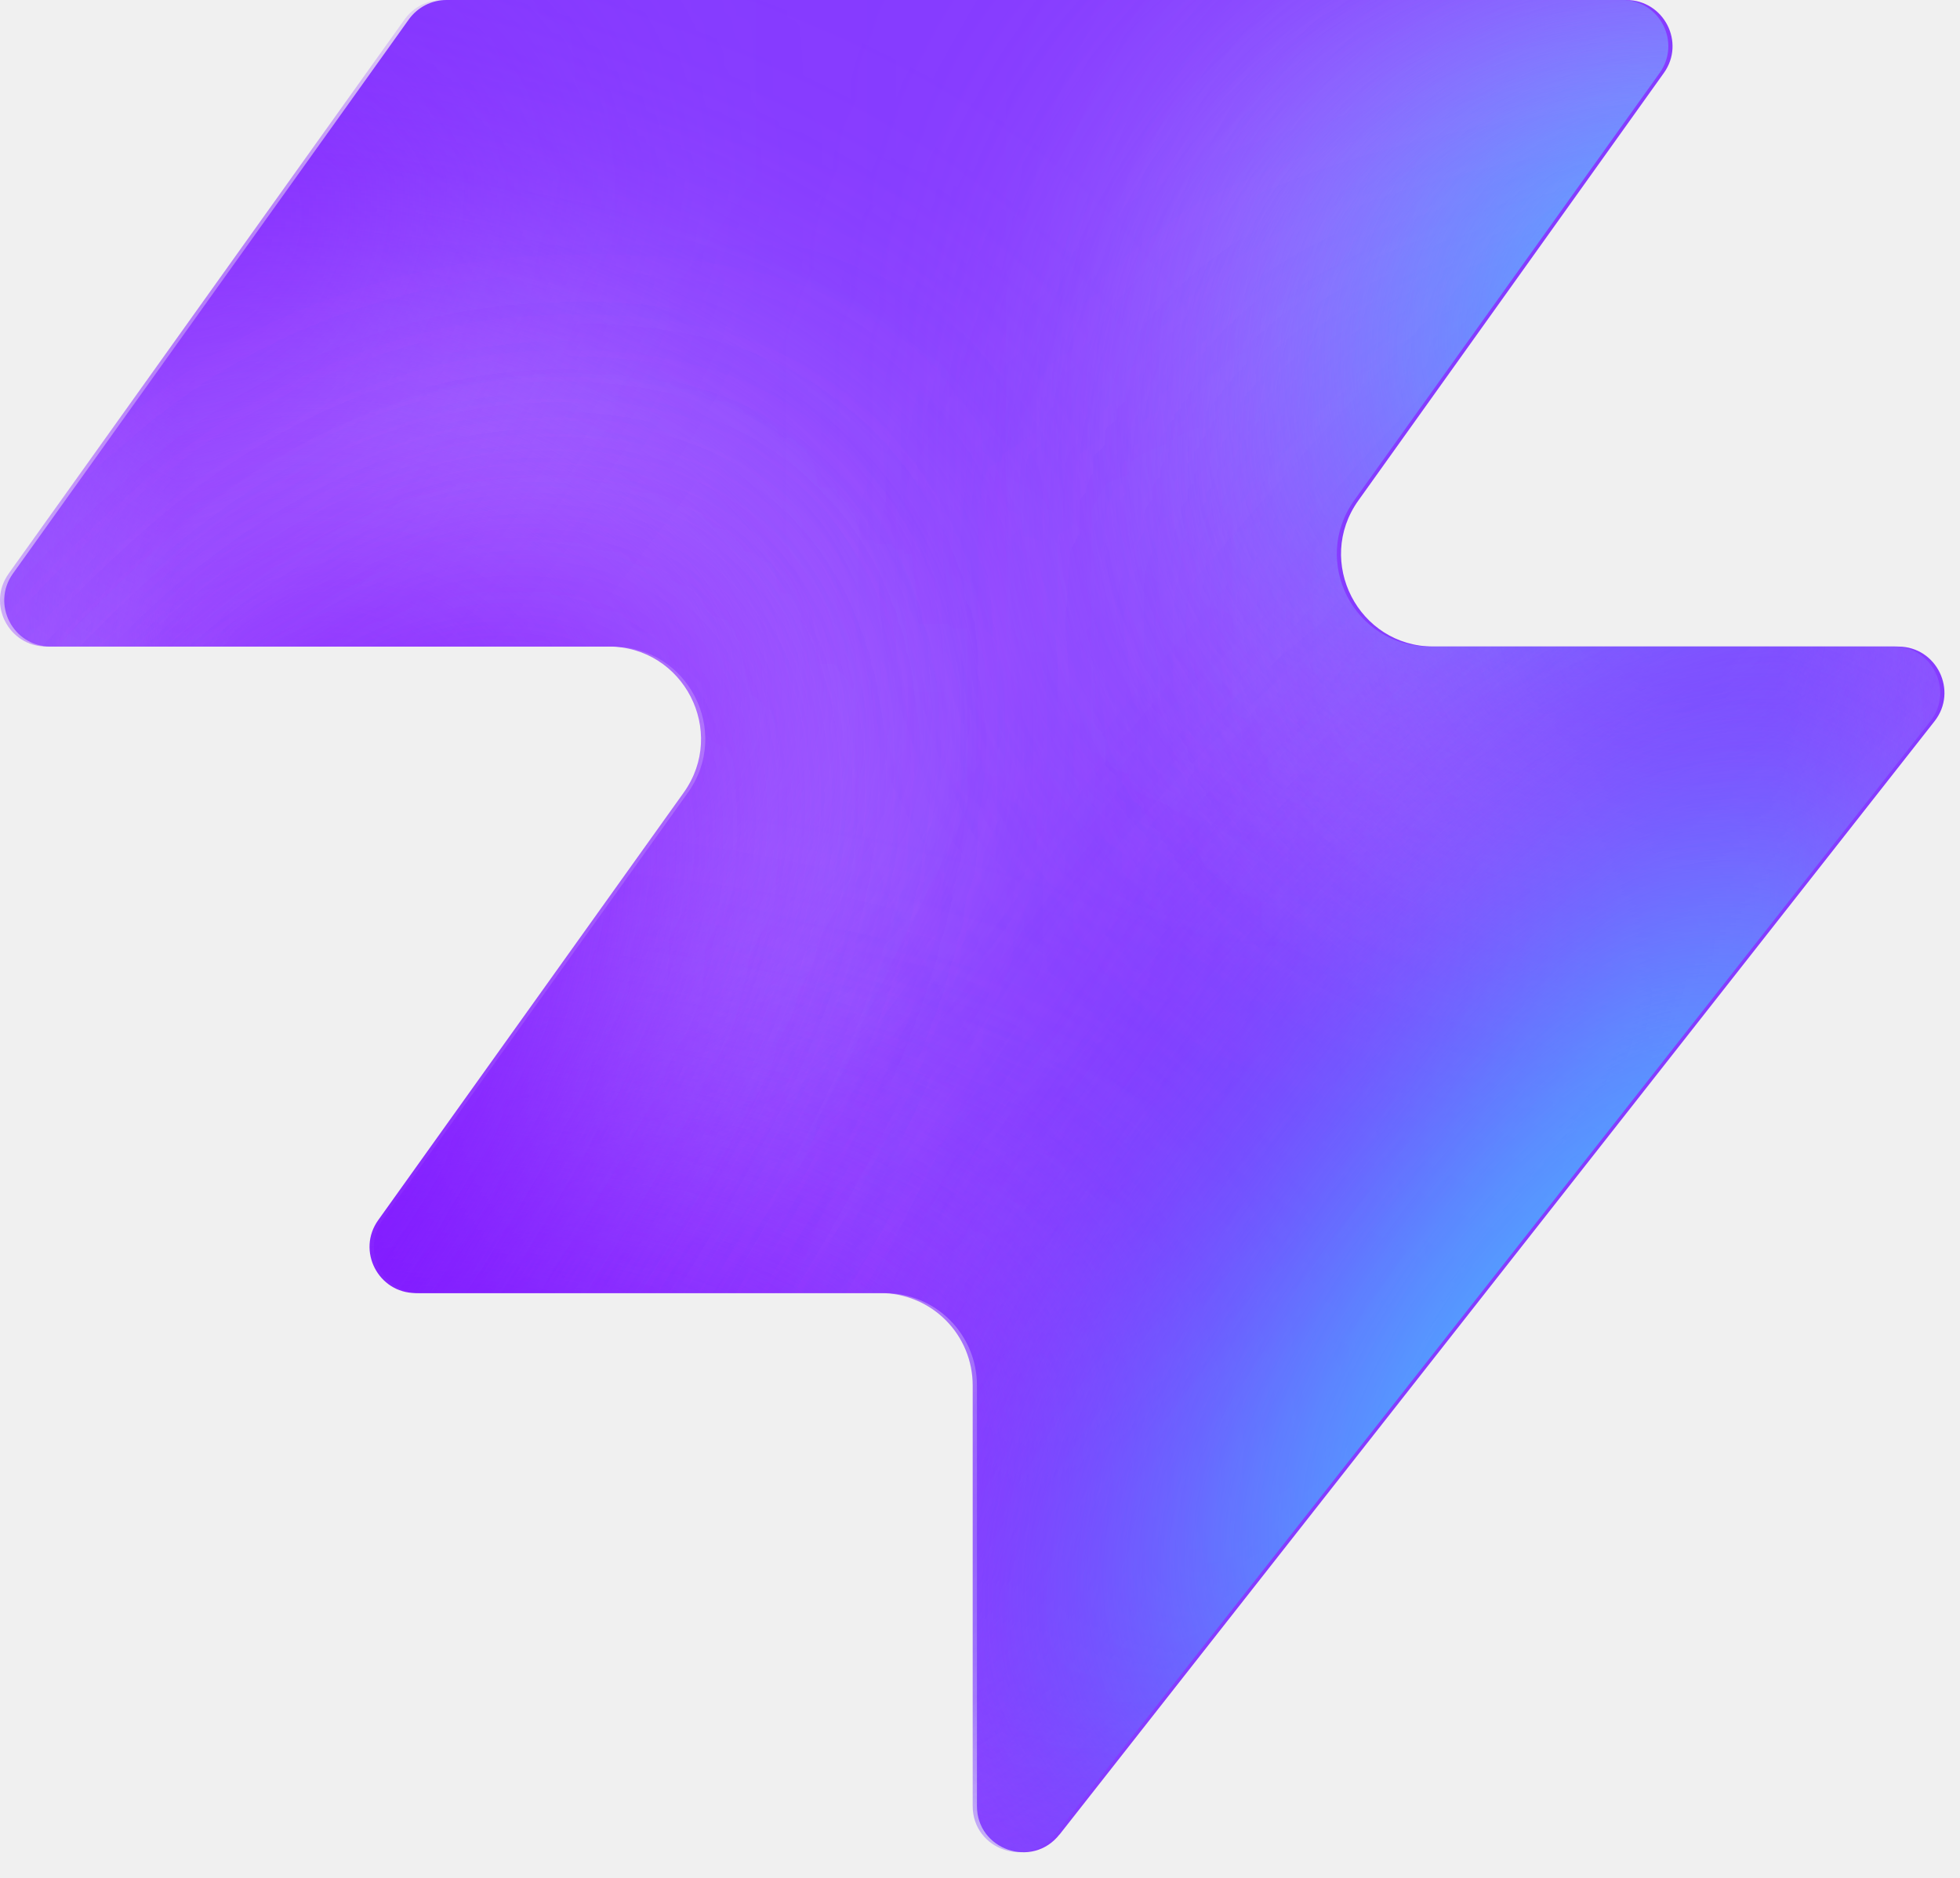
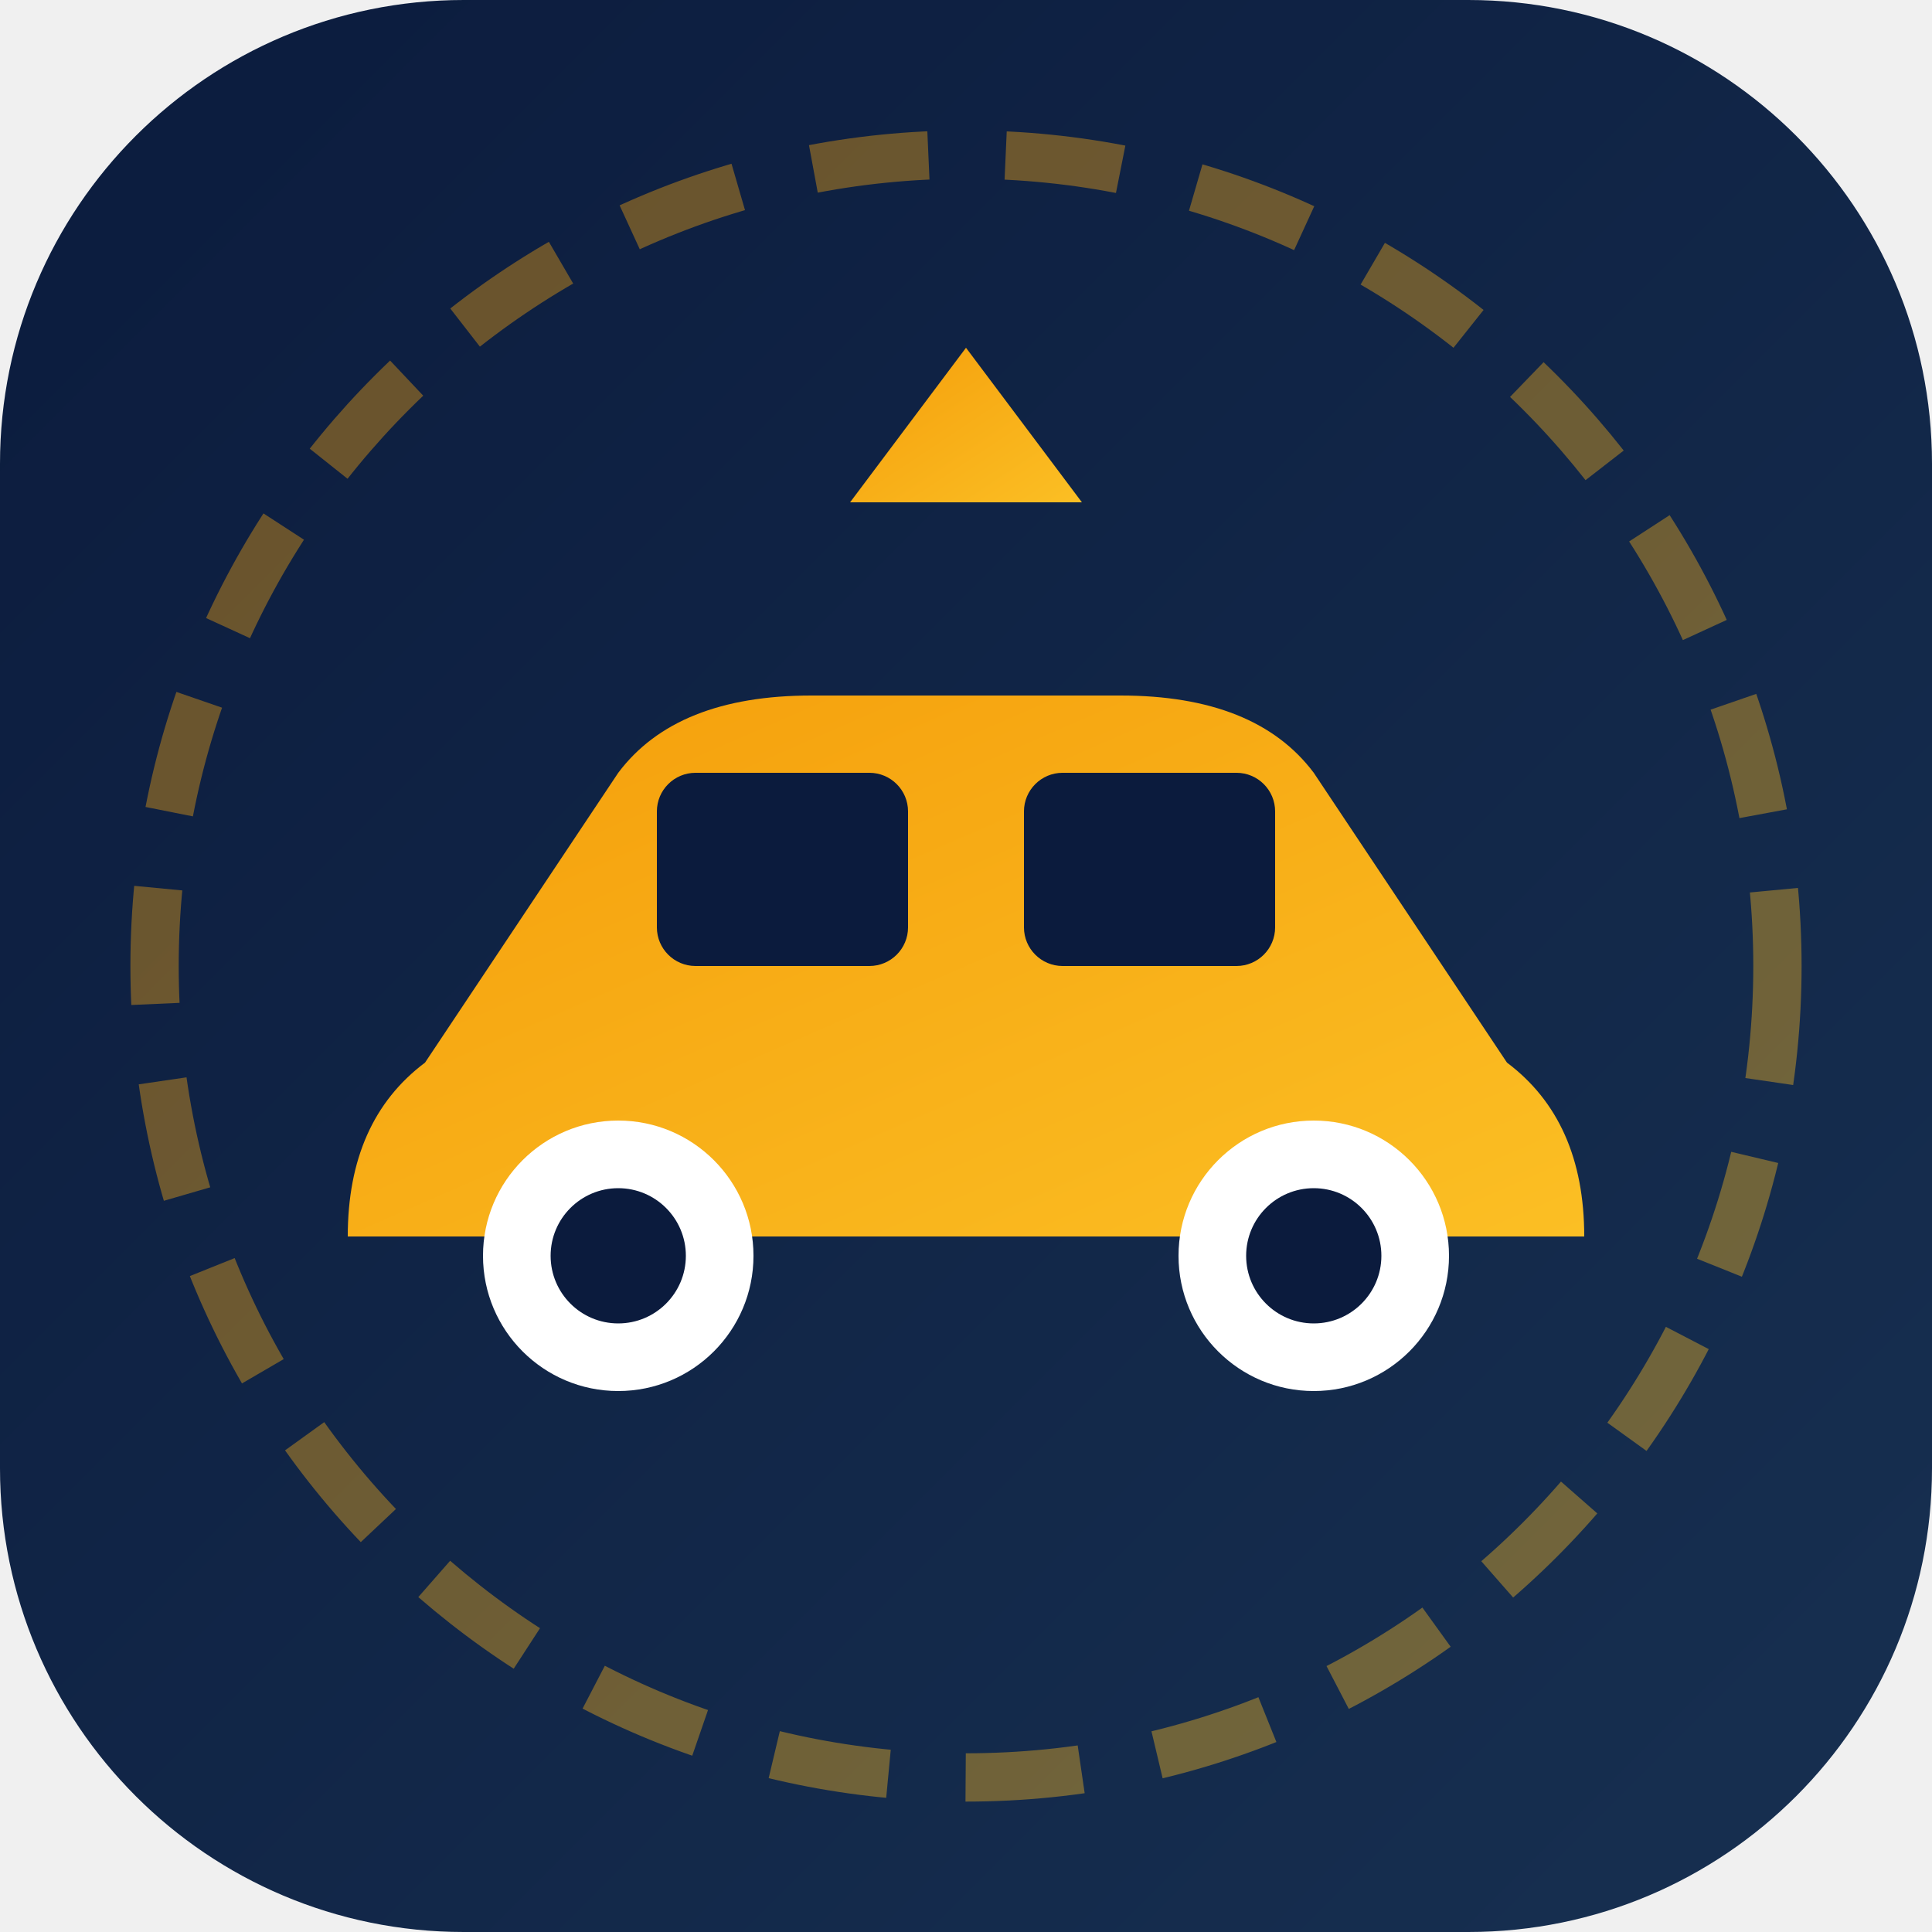
- <svg xmlns="http://www.w3.org/2000/svg" width="48" height="46" fill="none" viewBox="0 0 48 46">
-   <path fill="#863bff" d="M25.946 44.938c-.664.845-2.021.375-2.021-.698V33.937a2.26 2.26 0 0 0-2.262-2.262H10.287c-.92 0-1.456-1.04-.92-1.788l7.48-10.471c1.07-1.497 0-3.578-1.842-3.578H1.237c-.92 0-1.456-1.04-.92-1.788L10.013.474c.214-.297.556-.474.92-.474h28.894c.92 0 1.456 1.04.92 1.788l-7.48 10.471c-1.07 1.498 0 3.579 1.842 3.579h11.377c.943 0 1.473 1.088.89 1.83L25.947 44.94z" style="fill:#863bff;fill:color(display-p3 .525 .23 1);fill-opacity:1" />
-   <mask id="a" width="48" height="46" x="0" y="0" maskUnits="userSpaceOnUse" style="mask-type:alpha">
-     <path fill="#000" d="M25.842 44.938c-.664.844-2.021.375-2.021-.698V33.937a2.26 2.26 0 0 0-2.262-2.262H10.183c-.92 0-1.456-1.04-.92-1.788l7.48-10.471c1.07-1.498 0-3.579-1.842-3.579H1.133c-.92 0-1.456-1.04-.92-1.787L9.91.473c.214-.297.556-.474.92-.474h28.894c.92 0 1.456 1.04.92 1.788l-7.48 10.471c-1.07 1.498 0 3.578 1.842 3.578h11.377c.943 0 1.473 1.088.89 1.832L25.843 44.94z" style="fill:#000;fill-opacity:1" />
-   </mask>
-   <g mask="url(#a)">
-     <g filter="url(#b)">
-       <ellipse cx="5.508" cy="14.704" fill="#ede6ff" rx="5.508" ry="14.704" style="fill:#ede6ff;fill:color(display-p3 .927 .903 1);fill-opacity:1" transform="matrix(.00324 1 1 -.00324 -4.47 31.516)" />
-     </g>
-     <g filter="url(#c)">
-       <ellipse cx="10.399" cy="29.851" fill="#ede6ff" rx="10.399" ry="29.851" style="fill:#ede6ff;fill:color(display-p3 .927 .903 1);fill-opacity:1" transform="matrix(.00324 1 1 -.00324 -39.328 7.883)" />
-     </g>
-     <g filter="url(#d)">
-       <ellipse cx="5.508" cy="30.487" fill="#7e14ff" rx="5.508" ry="30.487" style="fill:#7e14ff;fill:color(display-p3 .492 .077 1);fill-opacity:1" transform="rotate(89.814 -25.913 -14.639)scale(1 -1)" />
-     </g>
-     <g filter="url(#e)">
-       <ellipse cx="5.508" cy="30.599" fill="#7e14ff" rx="5.508" ry="30.599" style="fill:#7e14ff;fill:color(display-p3 .492 .077 1);fill-opacity:1" transform="rotate(89.814 -32.644 -3.334)scale(1 -1)" />
-     </g>
-     <g filter="url(#f)">
-       <ellipse cx="5.508" cy="30.599" fill="#7e14ff" rx="5.508" ry="30.599" style="fill:#7e14ff;fill:color(display-p3 .492 .077 1);fill-opacity:1" transform="matrix(.00324 1 1 -.00324 -34.34 30.47)" />
-     </g>
-     <g filter="url(#g)">
-       <ellipse cx="14.072" cy="22.078" fill="#ede6ff" rx="14.072" ry="22.078" style="fill:#ede6ff;fill:color(display-p3 .927 .903 1);fill-opacity:1" transform="rotate(93.35 24.506 48.493)scale(-1 1)" />
-     </g>
-     <g filter="url(#h)">
-       <ellipse cx="3.47" cy="21.501" fill="#7e14ff" rx="3.47" ry="21.501" style="fill:#7e14ff;fill:color(display-p3 .492 .077 1);fill-opacity:1" transform="rotate(89.009 28.708 47.59)scale(-1 1)" />
-     </g>
-     <g filter="url(#i)">
-       <ellipse cx="3.47" cy="21.501" fill="#7e14ff" rx="3.47" ry="21.501" style="fill:#7e14ff;fill:color(display-p3 .492 .077 1);fill-opacity:1" transform="rotate(89.009 28.708 47.59)scale(-1 1)" />
-     </g>
-     <g filter="url(#j)">
-       <ellipse cx=".387" cy="8.972" fill="#7e14ff" rx="4.407" ry="29.108" style="fill:#7e14ff;fill:color(display-p3 .492 .077 1);fill-opacity:1" transform="rotate(39.51 .387 8.972)" />
-     </g>
-     <g filter="url(#k)">
-       <ellipse cx="47.523" cy="-6.092" fill="#7e14ff" rx="4.407" ry="29.108" style="fill:#7e14ff;fill:color(display-p3 .492 .077 1);fill-opacity:1" transform="rotate(37.892 47.523 -6.092)" />
-     </g>
-     <g filter="url(#l)">
-       <ellipse cx="41.412" cy="6.333" fill="#47bfff" rx="5.971" ry="9.665" style="fill:#47bfff;fill:color(display-p3 .28 .748 1);fill-opacity:1" transform="rotate(37.892 41.412 6.333)" />
-     </g>
-     <g filter="url(#m)">
-       <ellipse cx="-1.879" cy="38.332" fill="#7e14ff" rx="4.407" ry="29.108" style="fill:#7e14ff;fill:color(display-p3 .492 .077 1);fill-opacity:1" transform="rotate(37.892 -1.88 38.332)" />
-     </g>
-     <g filter="url(#n)">
-       <ellipse cx="-1.879" cy="38.332" fill="#7e14ff" rx="4.407" ry="29.108" style="fill:#7e14ff;fill:color(display-p3 .492 .077 1);fill-opacity:1" transform="rotate(37.892 -1.88 38.332)" />
-     </g>
-     <g filter="url(#o)">
-       <ellipse cx="35.651" cy="29.907" fill="#7e14ff" rx="4.407" ry="29.108" style="fill:#7e14ff;fill:color(display-p3 .492 .077 1);fill-opacity:1" transform="rotate(37.892 35.651 29.907)" />
-     </g>
-     <g filter="url(#p)">
-       <ellipse cx="38.418" cy="32.4" fill="#47bfff" rx="5.971" ry="15.297" style="fill:#47bfff;fill:color(display-p3 .28 .748 1);fill-opacity:1" transform="rotate(37.892 38.418 32.4)" />
-     </g>
-   </g>
+ <svg xmlns="http://www.w3.org/2000/svg" viewBox="0 0 100 100">
  <defs>
-     <filter id="b" width="60.045" height="41.654" x="-19.77" y="16.149" color-interpolation-filters="sRGB" filterUnits="userSpaceOnUse">
-       <feFlood flood-opacity="0" result="BackgroundImageFix" />
-       <feBlend in="SourceGraphic" in2="BackgroundImageFix" result="shape" />
-       <feGaussianBlur result="effect1_foregroundBlur_2002_17158" stdDeviation="7.659" />
-     </filter>
-     <filter id="c" width="90.34" height="51.437" x="-54.613" y="-7.533" color-interpolation-filters="sRGB" filterUnits="userSpaceOnUse">
-       <feFlood flood-opacity="0" result="BackgroundImageFix" />
-       <feBlend in="SourceGraphic" in2="BackgroundImageFix" result="shape" />
-       <feGaussianBlur result="effect1_foregroundBlur_2002_17158" stdDeviation="7.659" />
-     </filter>
-     <filter id="d" width="79.355" height="29.4" x="-49.64" y="2.03" color-interpolation-filters="sRGB" filterUnits="userSpaceOnUse">
-       <feFlood flood-opacity="0" result="BackgroundImageFix" />
-       <feBlend in="SourceGraphic" in2="BackgroundImageFix" result="shape" />
-       <feGaussianBlur result="effect1_foregroundBlur_2002_17158" stdDeviation="4.596" />
-     </filter>
-     <filter id="e" width="79.579" height="29.4" x="-45.045" y="20.029" color-interpolation-filters="sRGB" filterUnits="userSpaceOnUse">
-       <feFlood flood-opacity="0" result="BackgroundImageFix" />
-       <feBlend in="SourceGraphic" in2="BackgroundImageFix" result="shape" />
-       <feGaussianBlur result="effect1_foregroundBlur_2002_17158" stdDeviation="4.596" />
-     </filter>
-     <filter id="f" width="79.579" height="29.4" x="-43.513" y="21.178" color-interpolation-filters="sRGB" filterUnits="userSpaceOnUse">
-       <feFlood flood-opacity="0" result="BackgroundImageFix" />
-       <feBlend in="SourceGraphic" in2="BackgroundImageFix" result="shape" />
-       <feGaussianBlur result="effect1_foregroundBlur_2002_17158" stdDeviation="4.596" />
-     </filter>
-     <filter id="g" width="74.749" height="58.852" x="15.756" y="-17.901" color-interpolation-filters="sRGB" filterUnits="userSpaceOnUse">
-       <feFlood flood-opacity="0" result="BackgroundImageFix" />
-       <feBlend in="SourceGraphic" in2="BackgroundImageFix" result="shape" />
-       <feGaussianBlur result="effect1_foregroundBlur_2002_17158" stdDeviation="7.659" />
-     </filter>
-     <filter id="h" width="61.377" height="25.362" x="23.548" y="2.284" color-interpolation-filters="sRGB" filterUnits="userSpaceOnUse">
-       <feFlood flood-opacity="0" result="BackgroundImageFix" />
-       <feBlend in="SourceGraphic" in2="BackgroundImageFix" result="shape" />
-       <feGaussianBlur result="effect1_foregroundBlur_2002_17158" stdDeviation="4.596" />
-     </filter>
-     <filter id="i" width="61.377" height="25.362" x="23.548" y="2.284" color-interpolation-filters="sRGB" filterUnits="userSpaceOnUse">
-       <feFlood flood-opacity="0" result="BackgroundImageFix" />
-       <feBlend in="SourceGraphic" in2="BackgroundImageFix" result="shape" />
-       <feGaussianBlur result="effect1_foregroundBlur_2002_17158" stdDeviation="4.596" />
-     </filter>
-     <filter id="j" width="56.045" height="63.649" x="-27.636" y="-22.853" color-interpolation-filters="sRGB" filterUnits="userSpaceOnUse">
-       <feFlood flood-opacity="0" result="BackgroundImageFix" />
-       <feBlend in="SourceGraphic" in2="BackgroundImageFix" result="shape" />
-       <feGaussianBlur result="effect1_foregroundBlur_2002_17158" stdDeviation="4.596" />
-     </filter>
-     <filter id="k" width="54.814" height="64.646" x="20.116" y="-38.415" color-interpolation-filters="sRGB" filterUnits="userSpaceOnUse">
-       <feFlood flood-opacity="0" result="BackgroundImageFix" />
-       <feBlend in="SourceGraphic" in2="BackgroundImageFix" result="shape" />
-       <feGaussianBlur result="effect1_foregroundBlur_2002_17158" stdDeviation="4.596" />
-     </filter>
-     <filter id="l" width="33.541" height="35.313" x="24.641" y="-11.323" color-interpolation-filters="sRGB" filterUnits="userSpaceOnUse">
-       <feFlood flood-opacity="0" result="BackgroundImageFix" />
-       <feBlend in="SourceGraphic" in2="BackgroundImageFix" result="shape" />
-       <feGaussianBlur result="effect1_foregroundBlur_2002_17158" stdDeviation="4.596" />
-     </filter>
-     <filter id="m" width="54.814" height="64.646" x="-29.286" y="6.009" color-interpolation-filters="sRGB" filterUnits="userSpaceOnUse">
-       <feFlood flood-opacity="0" result="BackgroundImageFix" />
-       <feBlend in="SourceGraphic" in2="BackgroundImageFix" result="shape" />
-       <feGaussianBlur result="effect1_foregroundBlur_2002_17158" stdDeviation="4.596" />
-     </filter>
-     <filter id="n" width="54.814" height="64.646" x="-29.286" y="6.009" color-interpolation-filters="sRGB" filterUnits="userSpaceOnUse">
-       <feFlood flood-opacity="0" result="BackgroundImageFix" />
-       <feBlend in="SourceGraphic" in2="BackgroundImageFix" result="shape" />
-       <feGaussianBlur result="effect1_foregroundBlur_2002_17158" stdDeviation="4.596" />
-     </filter>
-     <filter id="o" width="54.814" height="64.646" x="8.244" y="-2.416" color-interpolation-filters="sRGB" filterUnits="userSpaceOnUse">
-       <feFlood flood-opacity="0" result="BackgroundImageFix" />
-       <feBlend in="SourceGraphic" in2="BackgroundImageFix" result="shape" />
-       <feGaussianBlur result="effect1_foregroundBlur_2002_17158" stdDeviation="4.596" />
-     </filter>
-     <filter id="p" width="39.409" height="43.623" x="18.713" y="10.588" color-interpolation-filters="sRGB" filterUnits="userSpaceOnUse">
-       <feFlood flood-opacity="0" result="BackgroundImageFix" />
-       <feBlend in="SourceGraphic" in2="BackgroundImageFix" result="shape" />
-       <feGaussianBlur result="effect1_foregroundBlur_2002_17158" stdDeviation="4.596" />
-     </filter>
+     <linearGradient id="navGrad" x1="0%" y1="0%" x2="100%" y2="100%">
+       <stop offset="0%" stop-color="#0B1B3D" />
+       <stop offset="100%" stop-color="#173051" />
+     </linearGradient>
+     <linearGradient id="goldGrad" x1="0%" y1="0%" x2="100%" y2="100%">
+       <stop offset="0%" stop-color="#F59E0B" />
+       <stop offset="100%" stop-color="#FBBF24" />
+     </linearGradient>
  </defs>
+   <rect width="100" height="100" rx="24" fill="url(#navGrad)" />
+   <circle cx="50" cy="50" r="42" stroke="url(#goldGrad)" stroke-width="2.5" fill="none" opacity="0.4" stroke-dasharray="6 4" />
+   <path d="M 22 55 L 32 40 Q 35 36 42 36 L 58 36 Q 65 36 68 40 L 78 55 Q 82 58 82 64 L 18 64 Q 18 58 22 55 Z" fill="url(#goldGrad)" />
+   <rect x="34" y="40" width="13" height="10" rx="2" fill="#0B1B3D" />
+   <rect x="53" y="40" width="13" height="10" rx="2" fill="#0B1B3D" />
+   <circle cx="32" cy="65" r="7" fill="#FFFFFF" />
+   <circle cx="32" cy="65" r="3.5" fill="#0B1B3D" />
+   <circle cx="68" cy="65" r="7" fill="#FFFFFF" />
+   <circle cx="68" cy="65" r="3.5" fill="#0B1B3D" />
+   <path d="M 44 26 L 50 18 L 56 26 Z" fill="url(#goldGrad)" />
</svg>
